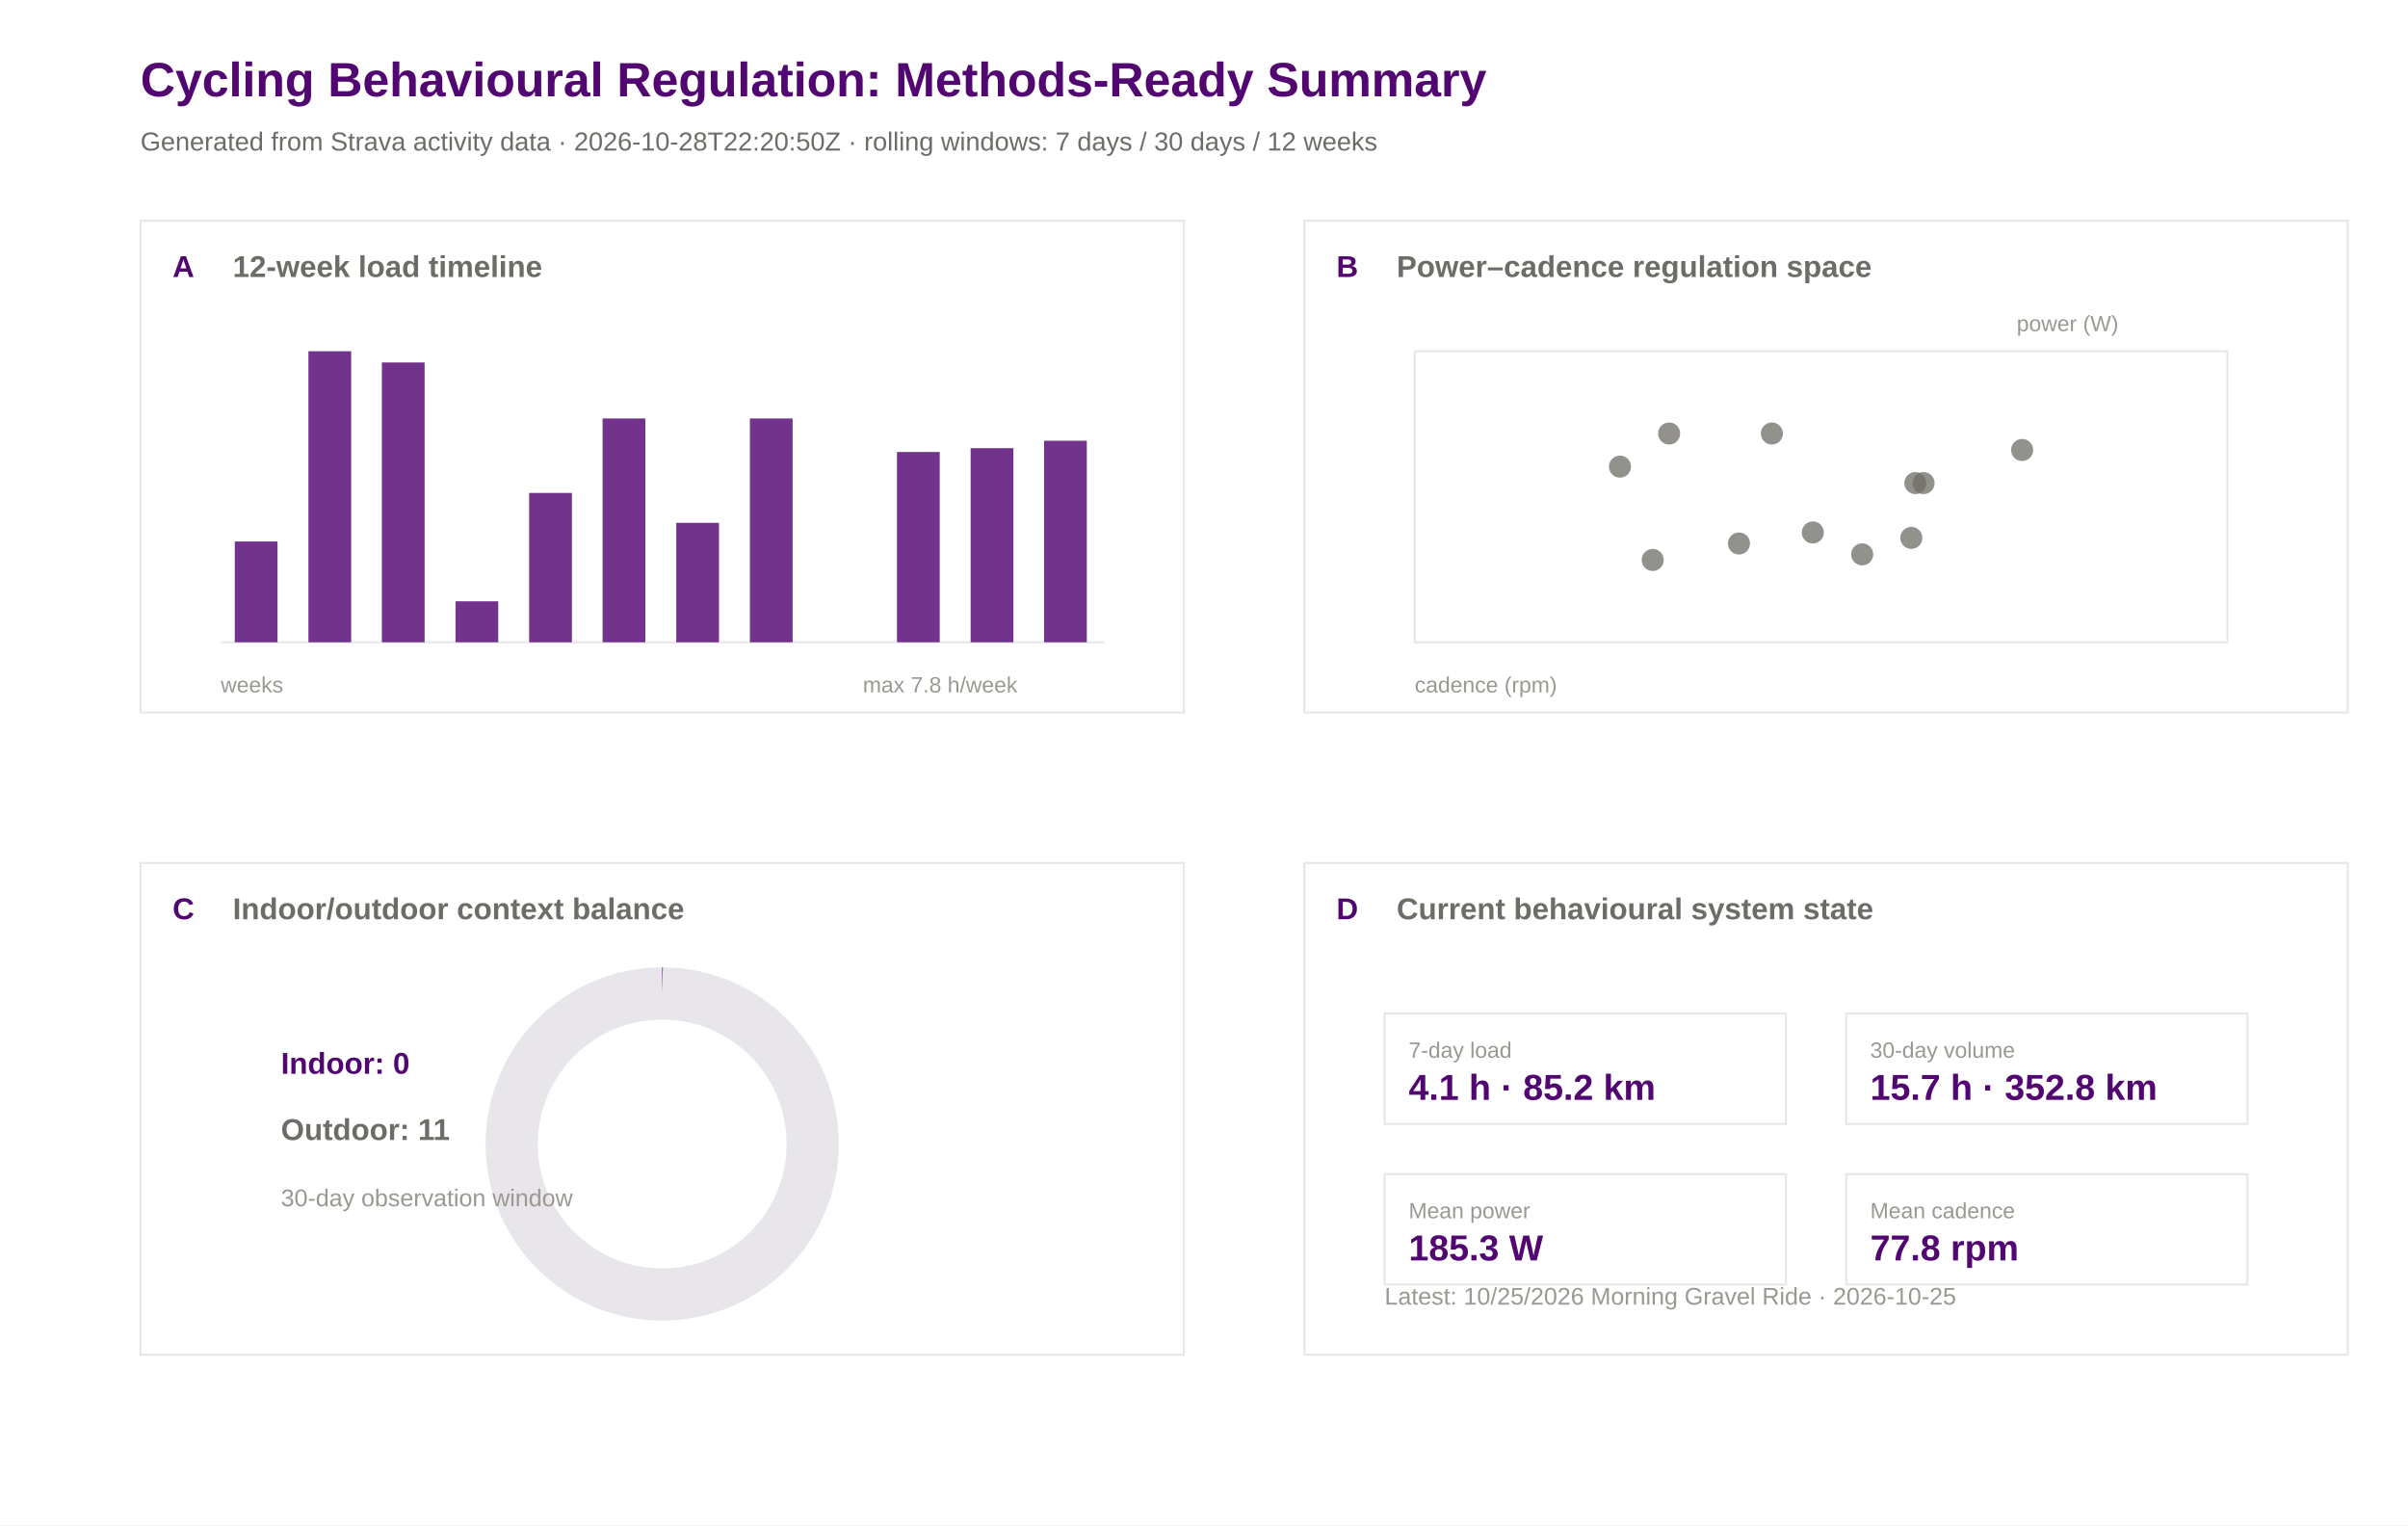
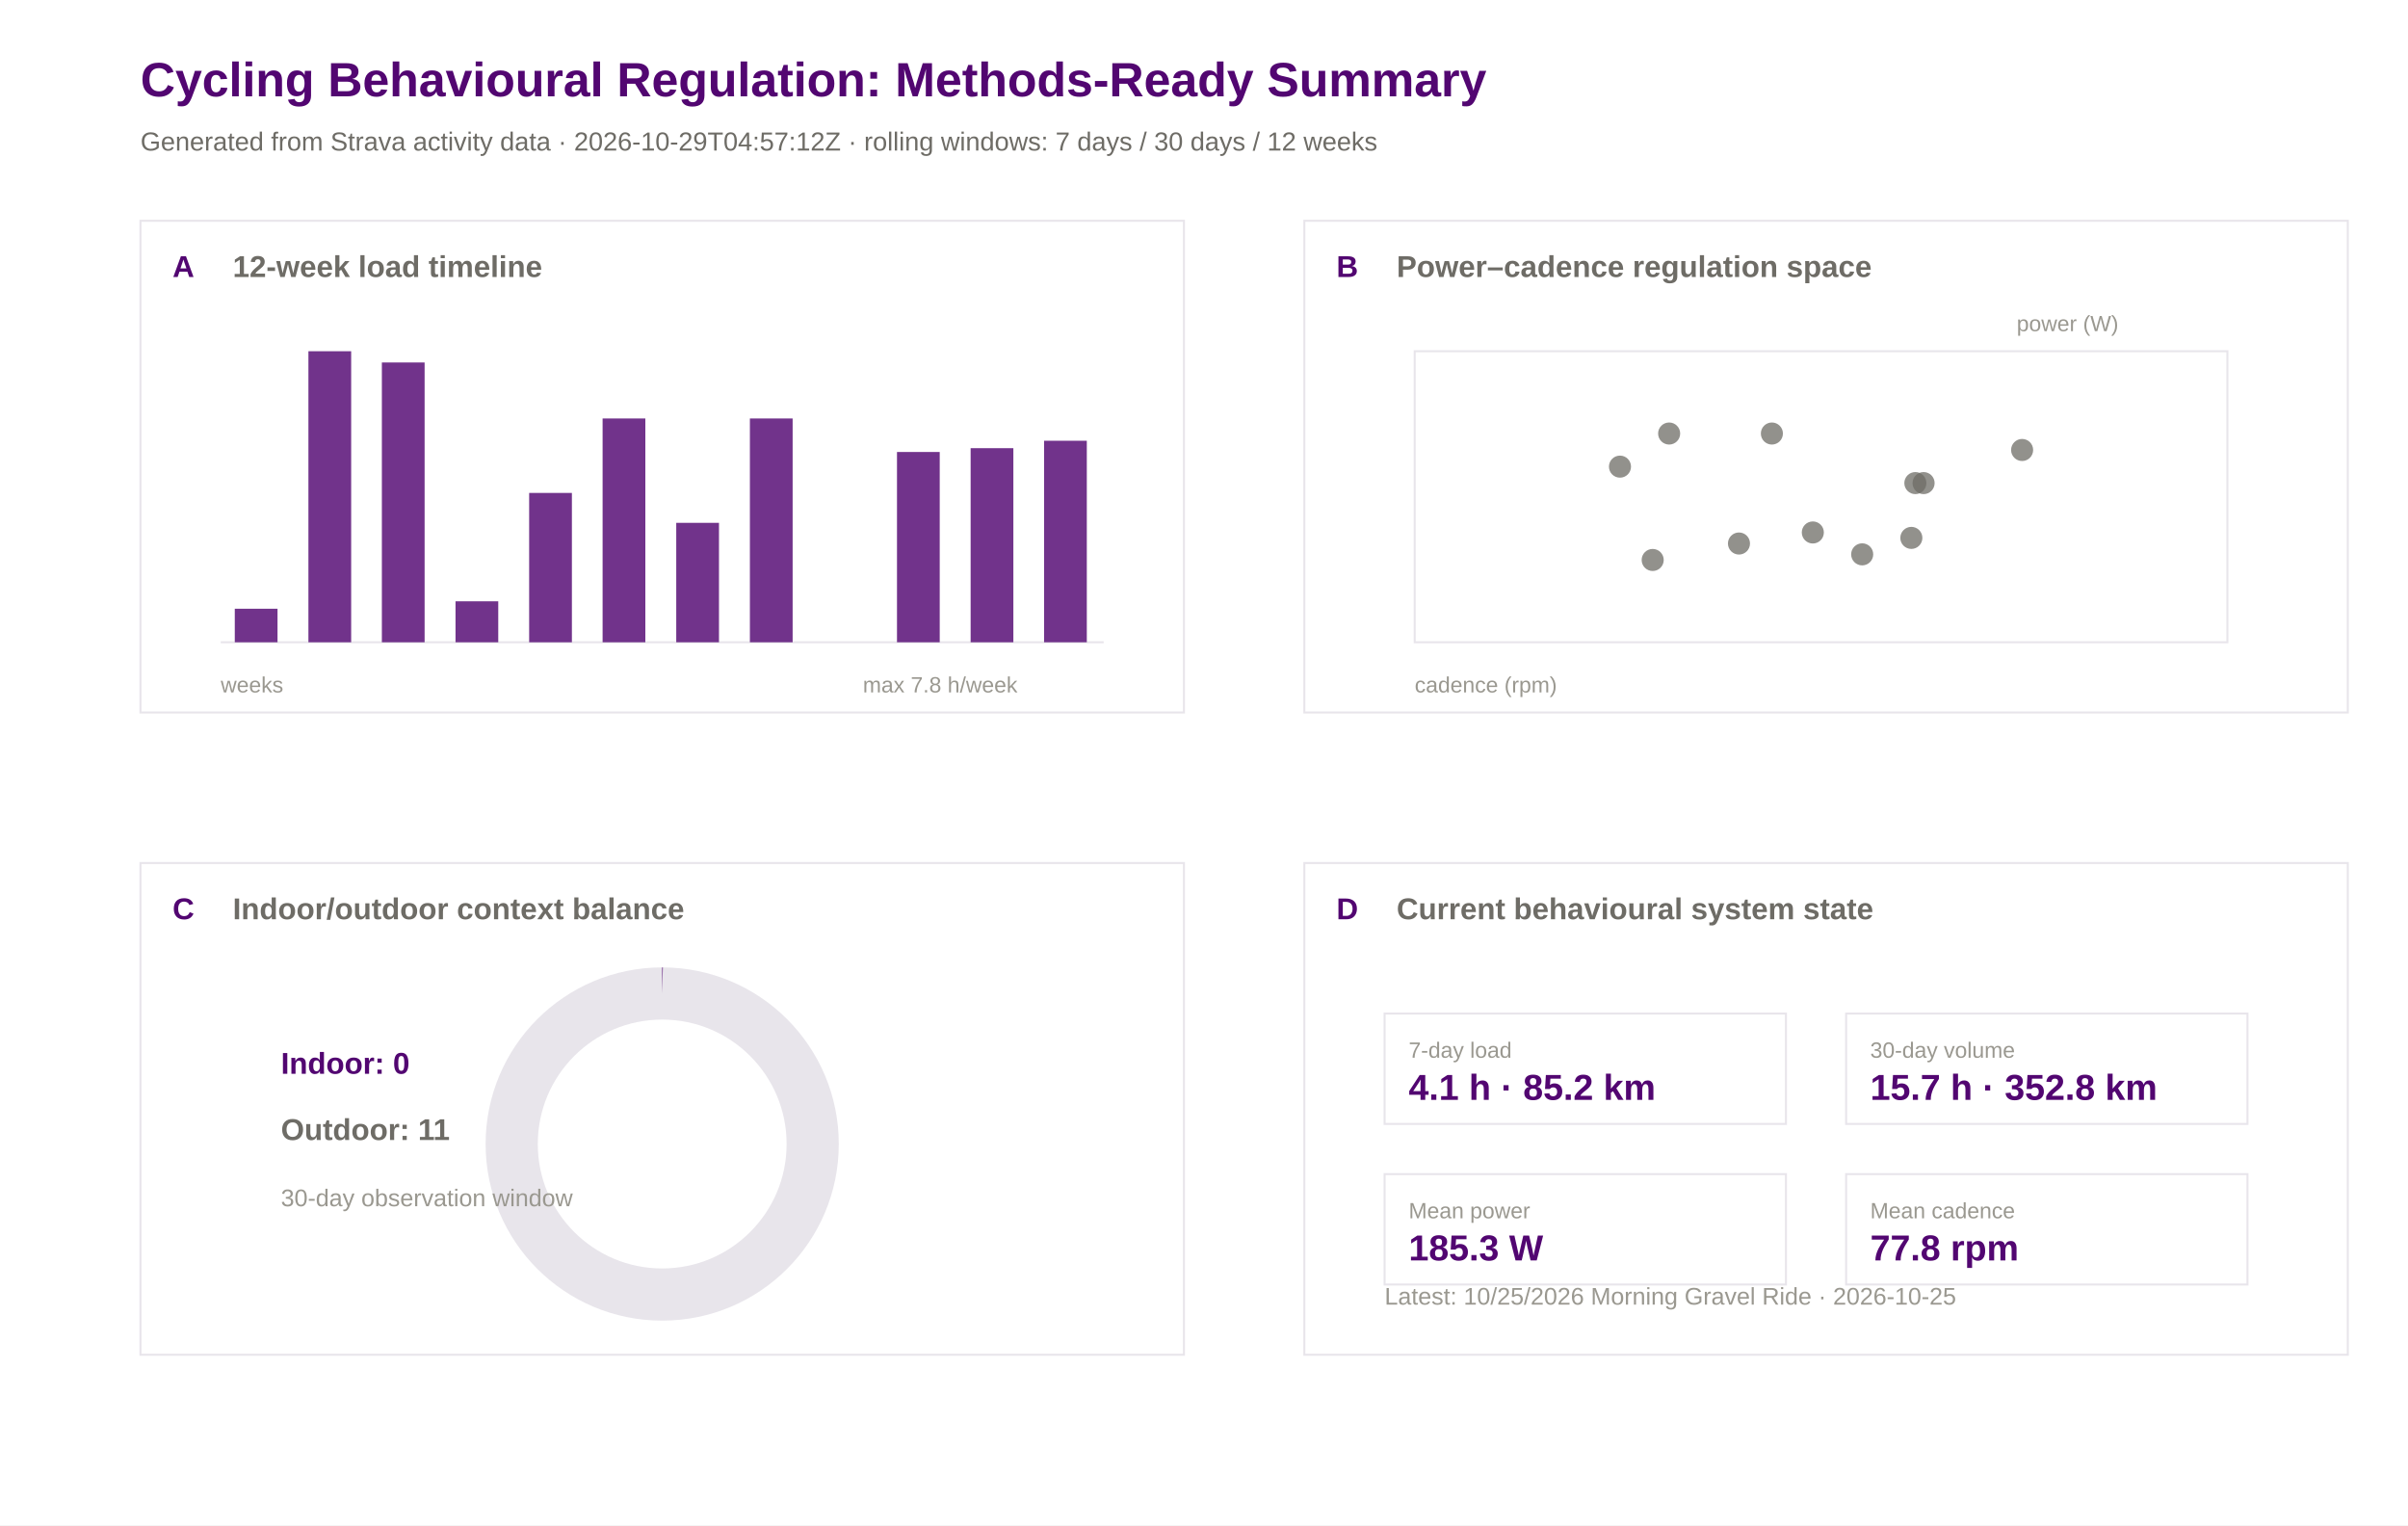
<svg xmlns="http://www.w3.org/2000/svg" width="1200" height="760" viewBox="0 0 1200 760">
  <rect width="100%" height="100%" fill="#ffffff" />
  <text x="70.0" y="48.0" font-family="Arial" font-size="24" font-weight="600" fill="#520671">Cycling Behavioural Regulation: Methods-Ready Summary</text>
-   <text x="70.0" y="75.0" font-family="Arial" font-size="13" font-weight="400" fill="#6e6c66">Generated from Strava activity data · 2026-10-28T22:20:50Z · rolling windows: 7 days / 30 days / 12 weeks</text>
+   <text x="70.0" y="75.0" font-family="Arial" font-size="13" font-weight="400" fill="#6e6c66">Generated from Strava activity data · 2026-10-29T04:57:12Z · rolling windows: 7 days / 30 days / 12 weeks</text>
  <rect x="70" y="110" width="520" height="245" fill="#ffffff" stroke="#e8e5eb" stroke-width="1" />
  <text x="86.0" y="138.0" font-family="Arial" font-size="15" font-weight="600" fill="#520671">A</text>
  <text x="116.0" y="138.0" font-family="Arial" font-size="15" font-weight="600" fill="#6e6c66">12-week load timeline</text>
  <rect x="650" y="110" width="520" height="245" fill="#ffffff" stroke="#e8e5eb" stroke-width="1" />
  <text x="666.0" y="138.0" font-family="Arial" font-size="15" font-weight="600" fill="#520671">B</text>
  <text x="696.0" y="138.0" font-family="Arial" font-size="15" font-weight="600" fill="#6e6c66">Power–cadence regulation space</text>
  <rect x="70" y="430" width="520" height="245" fill="#ffffff" stroke="#e8e5eb" stroke-width="1" />
  <text x="86.0" y="458.0" font-family="Arial" font-size="15" font-weight="600" fill="#520671">C</text>
  <text x="116.0" y="458.0" font-family="Arial" font-size="15" font-weight="600" fill="#6e6c66">Indoor/outdoor context balance</text>
  <rect x="650" y="430" width="520" height="245" fill="#ffffff" stroke="#e8e5eb" stroke-width="1" />
  <text x="666.0" y="458.0" font-family="Arial" font-size="15" font-weight="600" fill="#520671">D</text>
  <text x="696.0" y="458.0" font-family="Arial" font-size="15" font-weight="600" fill="#6e6c66">Current behavioural system state</text>
  <line x1="110" y1="320" x2="550" y2="320" stroke="#e8e5eb" />
-   <rect x="117.0" y="269.8" width="21.3" height="50.2" fill="#520671" opacity="0.82" />
+   <rect x="117.0" y="303.3" width="21.3" height="16.7" fill="#520671" opacity="0.82" />
  <rect x="153.7" y="175.0" width="21.3" height="145.0" fill="#520671" opacity="0.82" />
  <rect x="190.3" y="180.6" width="21.3" height="139.4" fill="#520671" opacity="0.82" />
  <rect x="227.0" y="299.6" width="21.3" height="20.4" fill="#520671" opacity="0.82" />
  <rect x="263.7" y="245.6" width="21.3" height="74.4" fill="#520671" opacity="0.82" />
  <rect x="300.3" y="208.5" width="21.3" height="111.5" fill="#520671" opacity="0.82" />
  <rect x="337.0" y="260.5" width="21.3" height="59.5" fill="#520671" opacity="0.82" />
  <rect x="373.7" y="208.5" width="21.3" height="111.5" fill="#520671" opacity="0.82" />
  <rect x="410.3" y="320.0" width="21.3" height="0.0" fill="#520671" opacity="0.82" />
  <rect x="447.0" y="225.2" width="21.3" height="94.8" fill="#520671" opacity="0.82" />
  <rect x="483.7" y="223.3" width="21.3" height="96.7" fill="#520671" opacity="0.82" />
  <rect x="520.3" y="219.6" width="21.3" height="100.4" fill="#520671" opacity="0.82" />
  <text x="110.0" y="345.0" font-family="Arial" font-size="11" font-weight="400" fill="#9a9890">weeks</text>
  <text x="430.0" y="345.0" font-family="Arial" font-size="11" font-weight="400" fill="#9a9890">max 7.8 h/week</text>
  <rect x="705" y="175" width="405" height="145" fill="#ffffff" stroke="#e8e5eb" />
  <circle cx="866.6" cy="270.8" r="5.5" fill="#6e6c66" opacity="0.75" />
  <circle cx="883.0" cy="216.0" r="5.5" fill="#6e6c66" opacity="0.75" />
  <circle cx="903.4" cy="265.3" r="5.5" fill="#6e6c66" opacity="0.75" />
  <circle cx="958.6" cy="240.7" r="5.5" fill="#6e6c66" opacity="0.75" />
  <circle cx="952.5" cy="268.0" r="5.5" fill="#6e6c66" opacity="0.75" />
  <circle cx="928.0" cy="276.2" r="5.5" fill="#6e6c66" opacity="0.75" />
  <circle cx="954.5" cy="240.7" r="5.5" fill="#6e6c66" opacity="0.75" />
  <circle cx="831.8" cy="216.0" r="5.5" fill="#6e6c66" opacity="0.75" />
  <circle cx="807.3" cy="232.5" r="5.5" fill="#6e6c66" opacity="0.75" />
  <circle cx="823.6" cy="279.0" r="5.5" fill="#6e6c66" opacity="0.75" />
  <circle cx="1007.7" cy="224.2" r="5.5" fill="#6e6c66" opacity="0.75" />
  <text x="705.0" y="345.0" font-family="Arial" font-size="11" font-weight="400" fill="#9a9890">cadence (rpm)</text>
  <text x="1005.0" y="165.0" font-family="Arial" font-size="11" font-weight="400" fill="#9a9890">power (W)</text>
  <circle cx="330" cy="570" r="75" fill="none" stroke="#e8e5eb" stroke-width="26" />
  <circle cx="330" cy="570" r="75" fill="none" stroke="#520671" stroke-width="26" stroke-dasharray="0.0 471.2" transform="rotate(-90 330 570)" />
  <text x="140.0" y="535.0" font-family="Arial" font-size="15" font-weight="600" fill="#520671">Indoor: 0</text>
  <text x="140.0" y="568.0" font-family="Arial" font-size="15" font-weight="600" fill="#6e6c66">Outdoor: 11</text>
  <text x="140.0" y="601.0" font-family="Arial" font-size="12" font-weight="400" fill="#9a9890">30-day observation window</text>
  <rect x="690" y="505" width="200" height="55" fill="#ffffff" stroke="#e8e5eb" />
  <text x="702.0" y="527.0" font-family="Arial" font-size="11" font-weight="500" fill="#9a9890">7-day load</text>
  <text x="702.0" y="548.0" font-family="Arial" font-size="18" font-weight="600" fill="#520671">4.1 h · 85.2 km</text>
  <rect x="920" y="505" width="200" height="55" fill="#ffffff" stroke="#e8e5eb" />
  <text x="932.0" y="527.0" font-family="Arial" font-size="11" font-weight="500" fill="#9a9890">30-day volume</text>
  <text x="932.0" y="548.0" font-family="Arial" font-size="18" font-weight="600" fill="#520671">15.7 h · 352.8 km</text>
  <rect x="690" y="585" width="200" height="55" fill="#ffffff" stroke="#e8e5eb" />
  <text x="702.0" y="607.0" font-family="Arial" font-size="11" font-weight="500" fill="#9a9890">Mean power</text>
  <text x="702.0" y="628.0" font-family="Arial" font-size="18" font-weight="600" fill="#520671">185.3 W</text>
  <rect x="920" y="585" width="200" height="55" fill="#ffffff" stroke="#e8e5eb" />
  <text x="932.0" y="607.0" font-family="Arial" font-size="11" font-weight="500" fill="#9a9890">Mean cadence</text>
  <text x="932.0" y="628.0" font-family="Arial" font-size="18" font-weight="600" fill="#520671">77.8 rpm</text>
  <text x="690.0" y="650.0" font-family="Arial" font-size="12" font-weight="400" fill="#9a9890">Latest: 10/25/2026 Morning Gravel Ride · 2026-10-25</text>
</svg>
